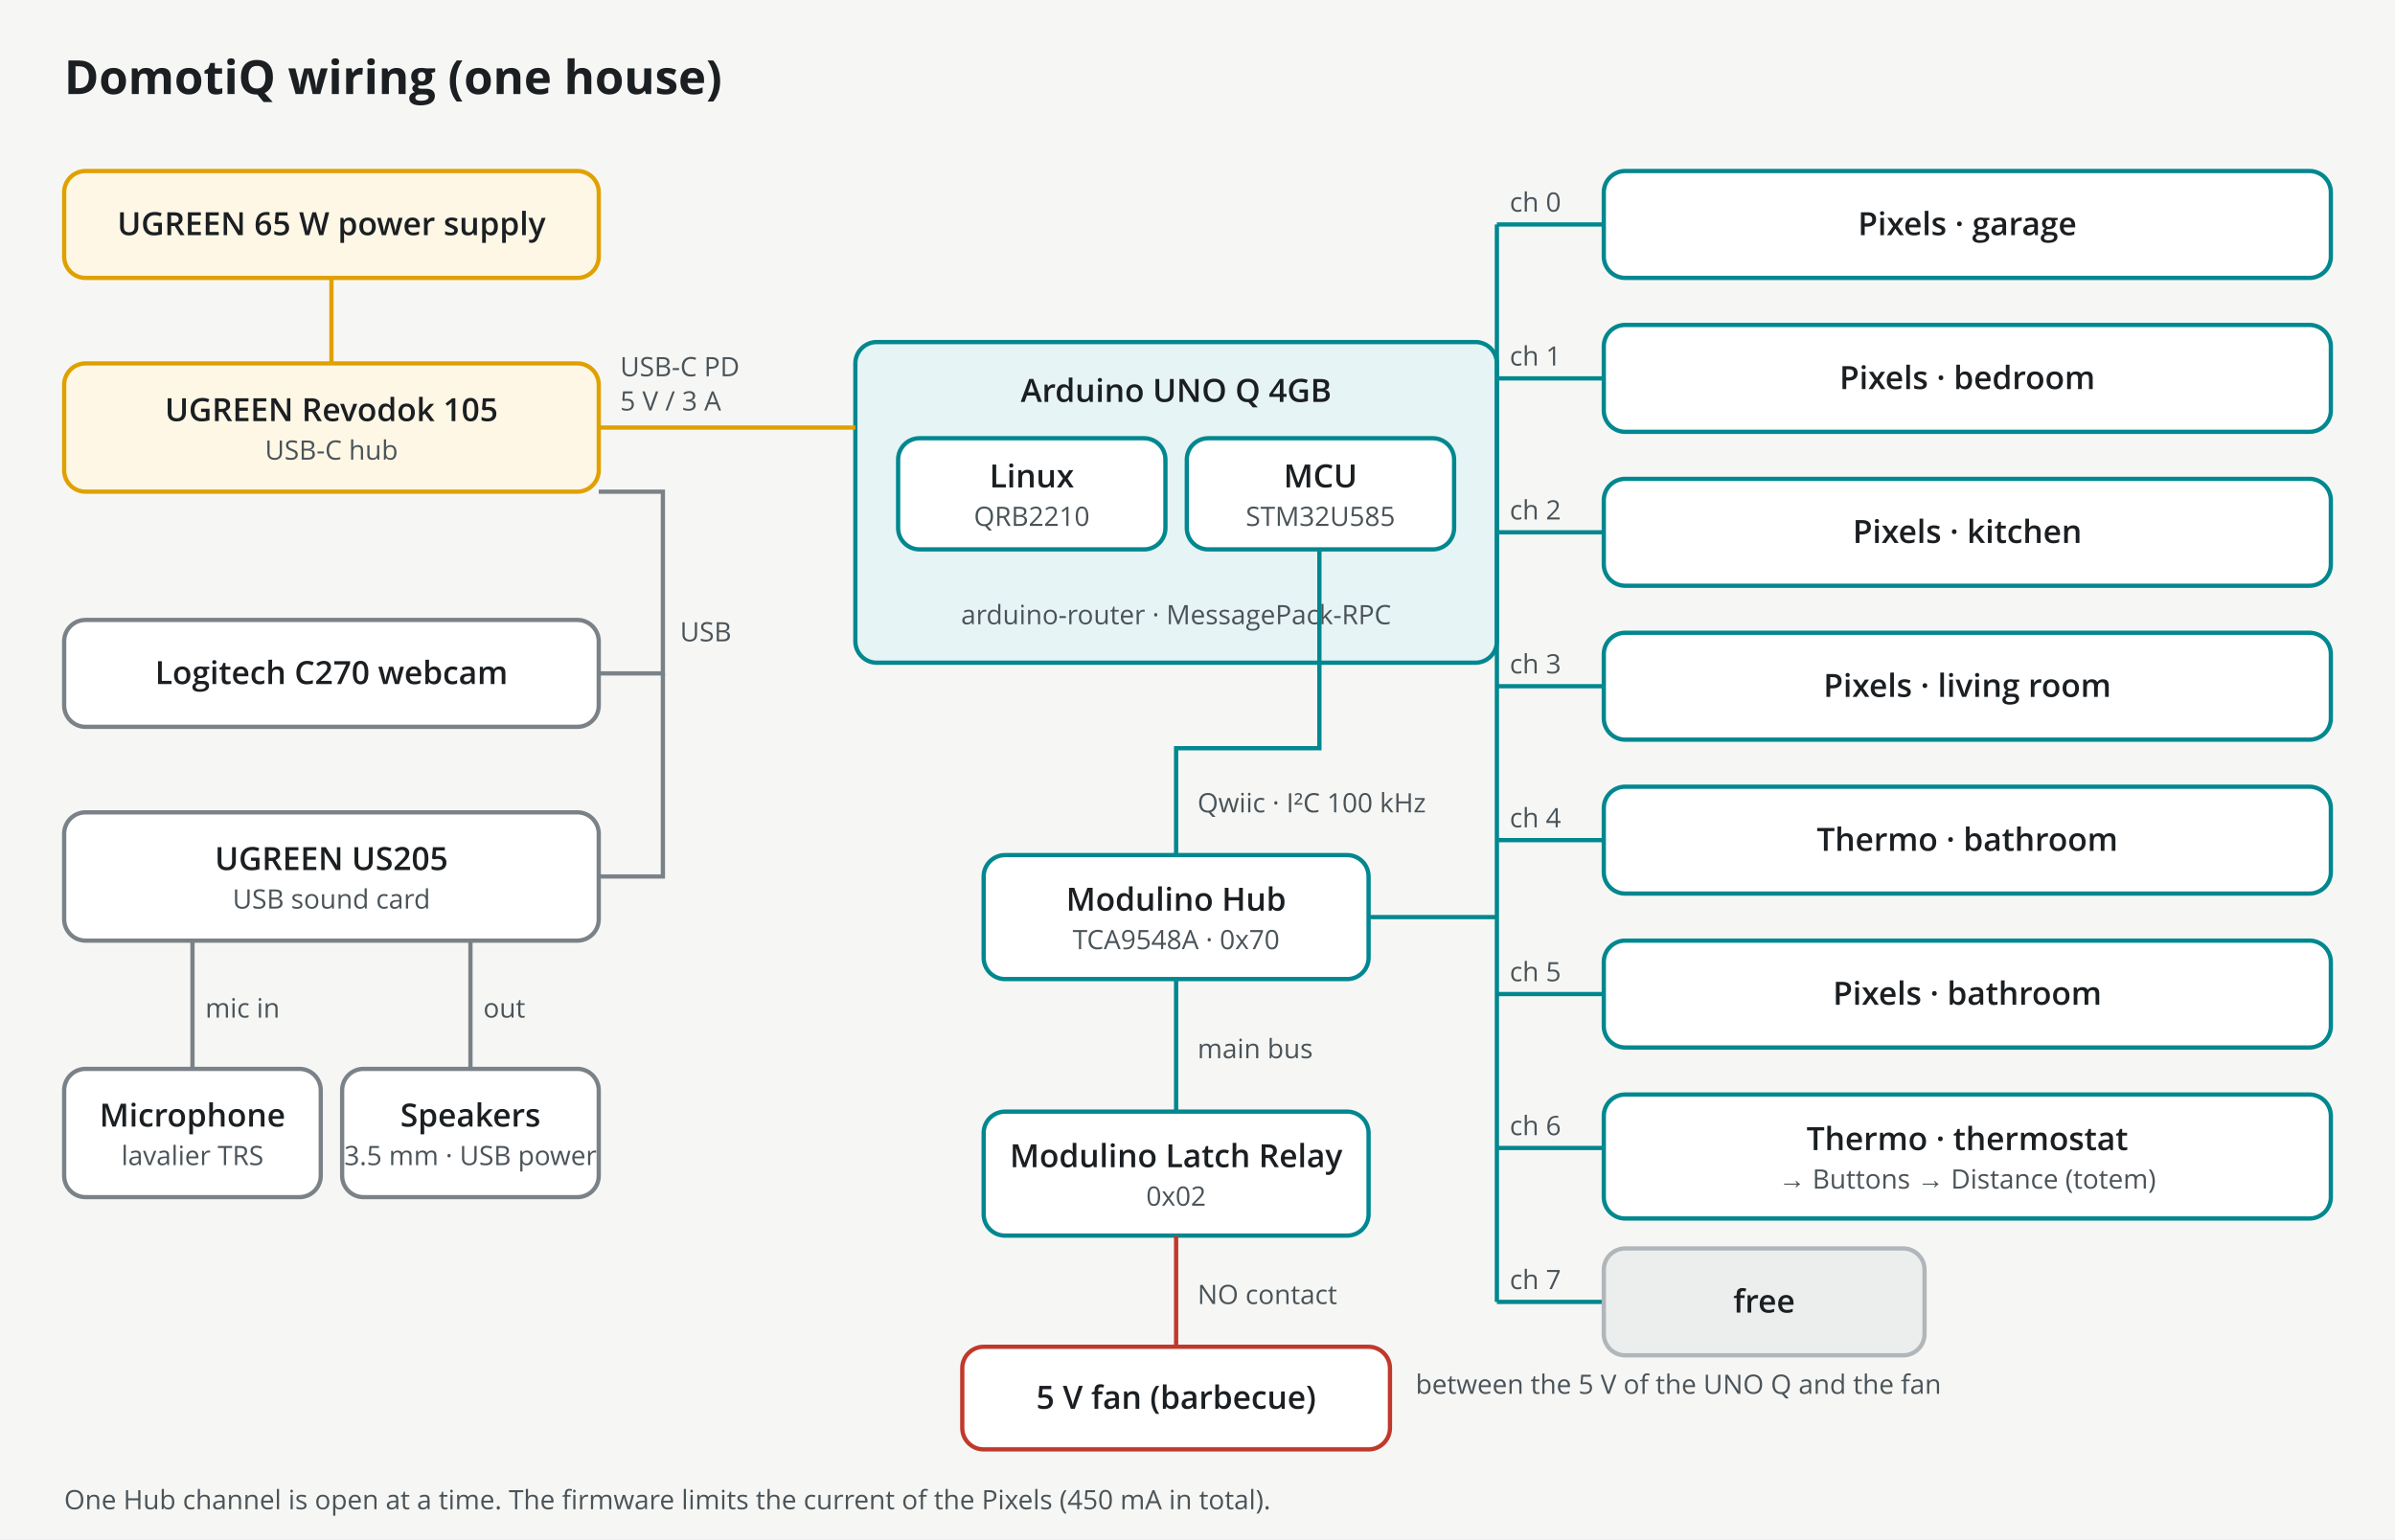
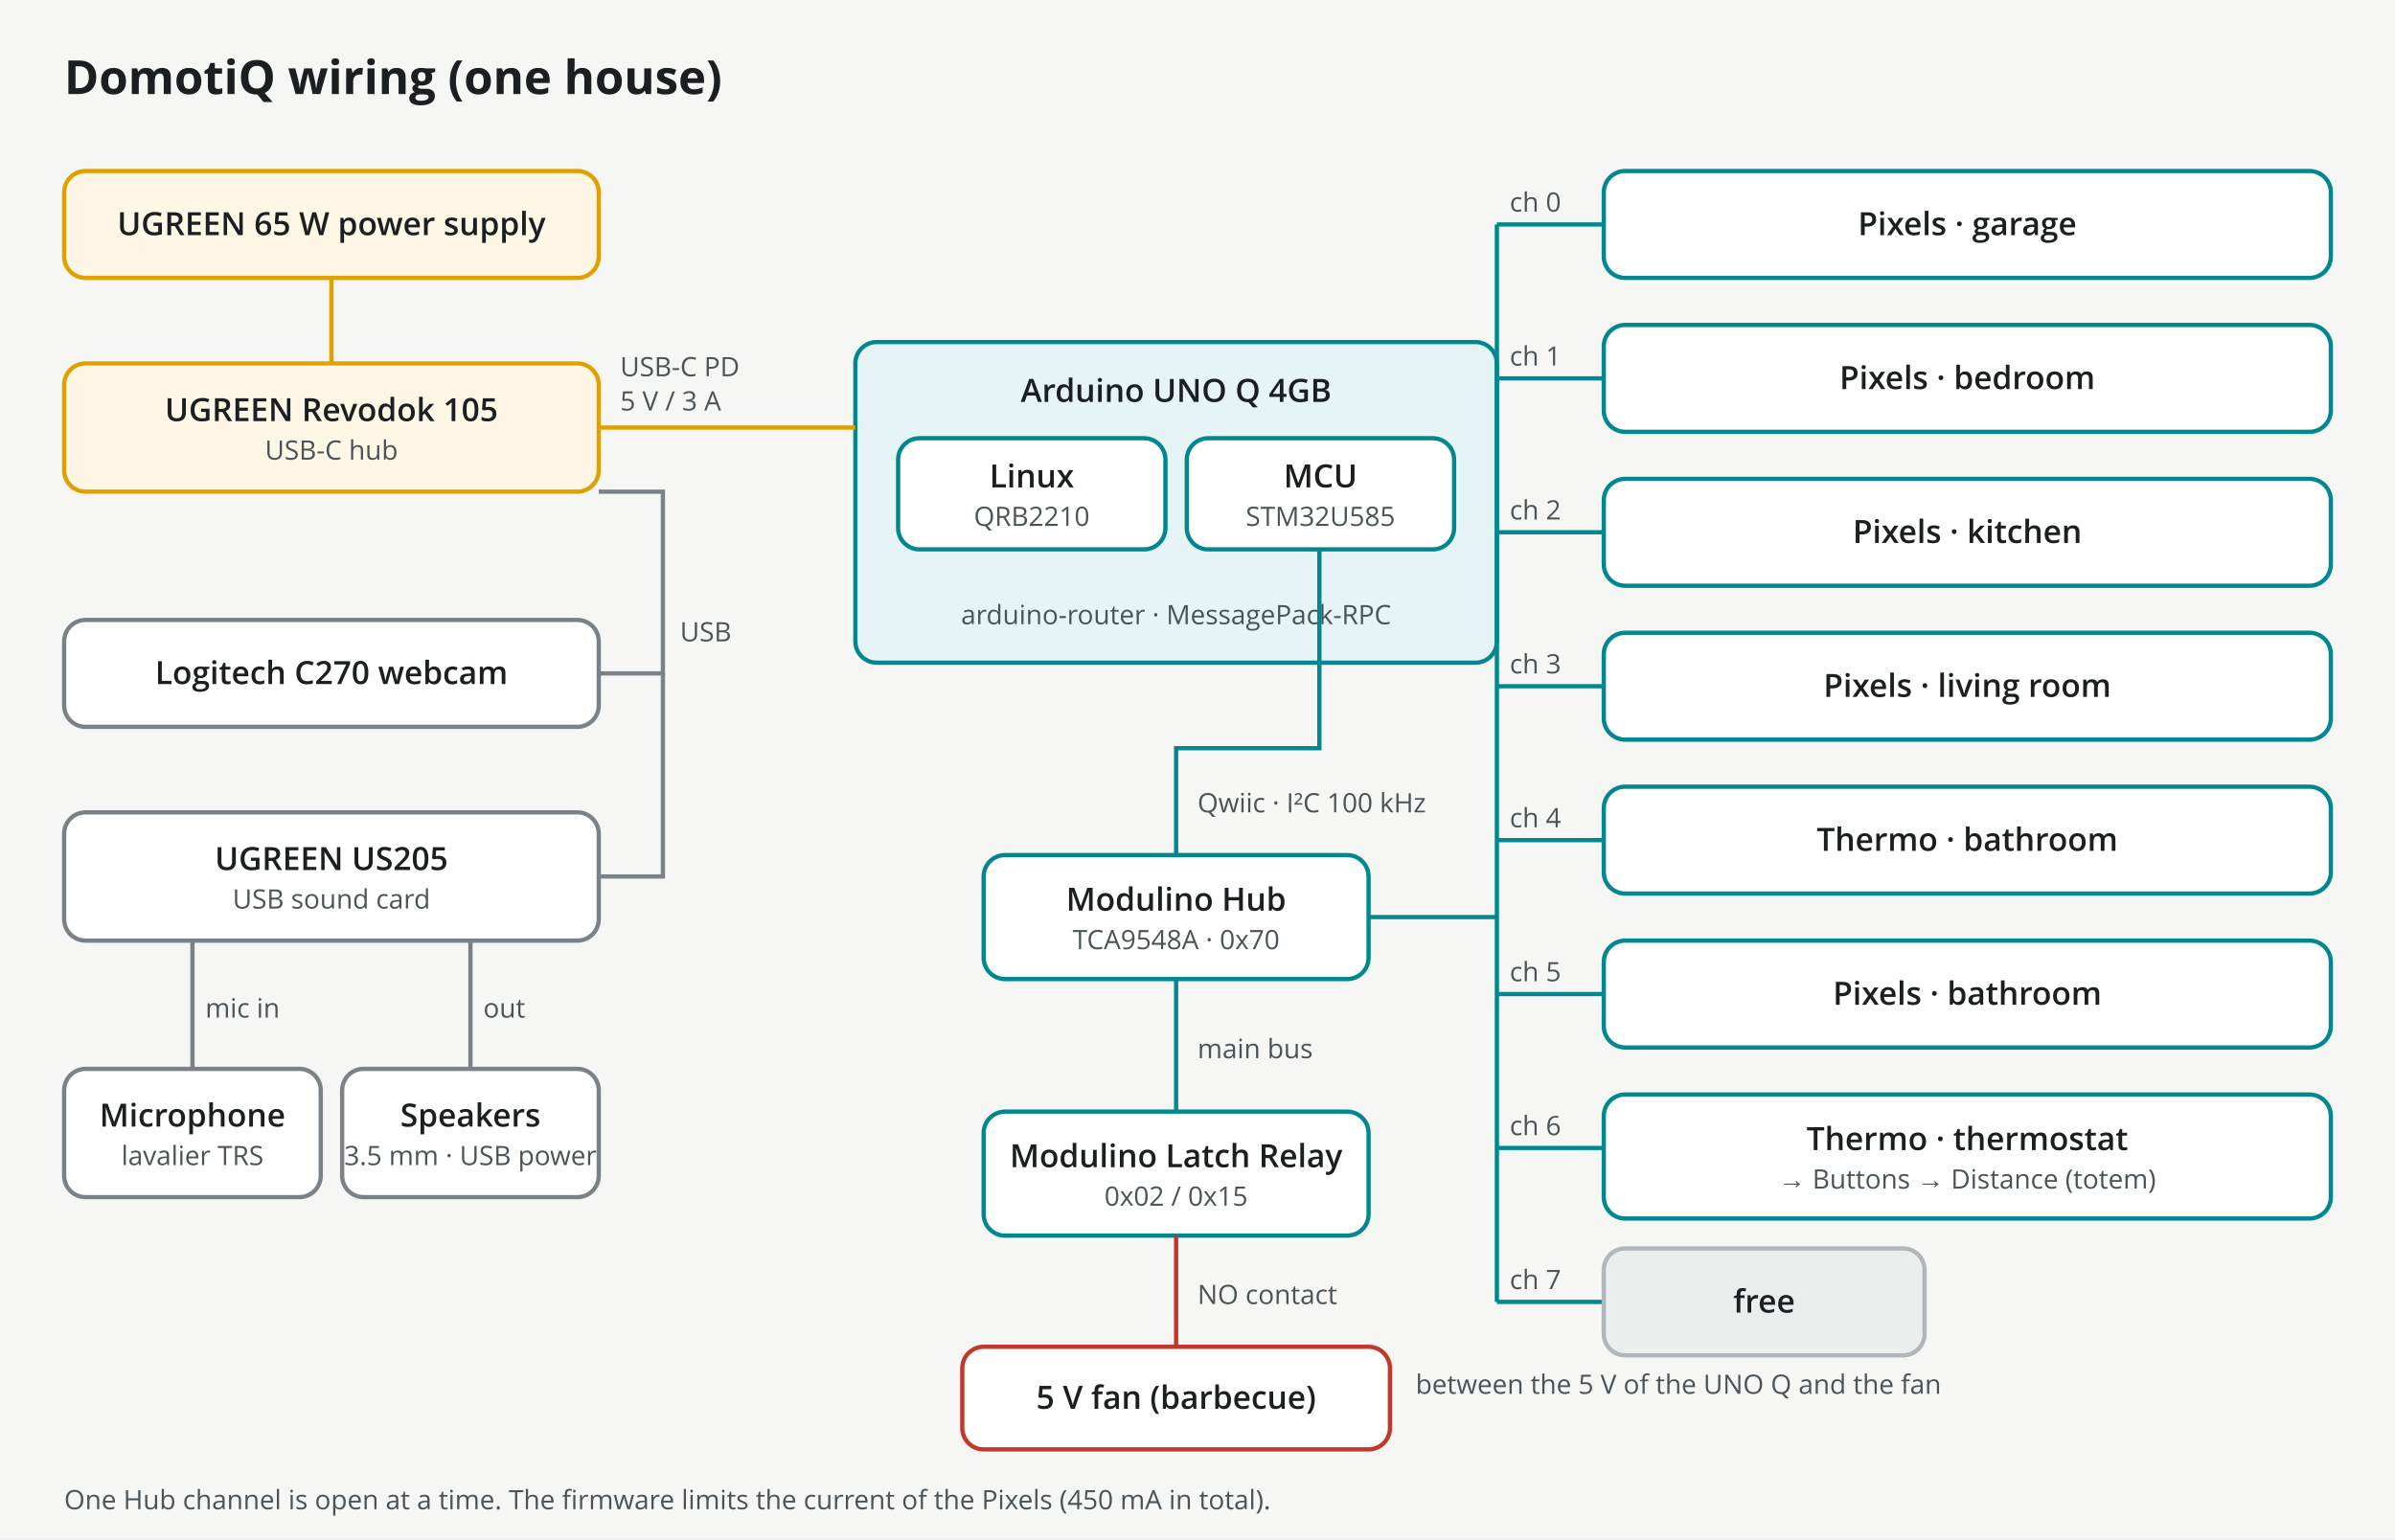
<svg xmlns="http://www.w3.org/2000/svg" viewBox="0 0 1120 720" width="1120" height="720" font-family="Open Sans, Arial, sans-serif">
  <style>.b{font-size:15px;font-weight:600;fill:#1b1f22}.s{font-size:12.5px;fill:#4a5358}.t{font-size:22px;font-weight:700;fill:#1b1f22}</style>
  <rect width="1120" height="720" fill="#f6f7f5" />
  <text x="30" y="44" class="t">DomotiQ wiring (one house)</text>
  <rect x="30" y="80" width="250" height="50" rx="10" fill="#fff7e6" stroke="#e0a100" stroke-width="2" />
  <text x="155.0" y="110.0" text-anchor="middle" class="b">UGREEN 65 W power supply</text>
  <rect x="30" y="170" width="250" height="60" rx="10" fill="#fff7e6" stroke="#e0a100" stroke-width="2" />
  <text x="155.0" y="197.0" text-anchor="middle" class="b">UGREEN Revodok 105</text>
  <text x="155.0" y="215.0" text-anchor="middle" class="s">USB-C hub</text>
  <path d="M155 130 L155 170" stroke="#e0a100" stroke-width="2" fill="none" />
  <rect x="400" y="160" width="300" height="150" rx="10" fill="#e6f4f5" stroke="#00878f" stroke-width="2" />
  <text x="550.0" y="240.0" text-anchor="middle" class="b" />
  <text x="550" y="188" text-anchor="middle" class="b">Arduino UNO Q 4GB</text>
  <rect x="420" y="205" width="125" height="52" rx="10" fill="#ffffff" stroke="#00878f" stroke-width="2" />
  <text x="482.5" y="228.0" text-anchor="middle" class="b">Linux</text>
  <text x="482.5" y="246.0" text-anchor="middle" class="s">QRB2210</text>
  <rect x="555" y="205" width="125" height="52" rx="10" fill="#ffffff" stroke="#00878f" stroke-width="2" />
  <text x="617.5" y="228.0" text-anchor="middle" class="b">MCU</text>
  <text x="617.5" y="246.0" text-anchor="middle" class="s">STM32U585</text>
  <text x="550" y="292" class="s" fill="#4a5358" text-anchor="middle">arduino-router · MessagePack-RPC</text>
  <path d="M280 200 L400 200" stroke="#e0a100" stroke-width="2" fill="none" />
  <text x="290" y="176" class="s" fill="#e0a100" text-anchor="start">USB-C PD</text>
  <text x="290" y="192" class="s" fill="#e0a100" text-anchor="start">5 V / 3 A</text>
  <rect x="30" y="290" width="250" height="50" rx="10" fill="#ffffff" stroke="#7a8288" stroke-width="2" />
  <text x="155.0" y="320.0" text-anchor="middle" class="b">Logitech C270 webcam</text>
  <rect x="30" y="380" width="250" height="60" rx="10" fill="#ffffff" stroke="#7a8288" stroke-width="2" />
  <text x="155.0" y="407.0" text-anchor="middle" class="b">UGREEN US205</text>
  <text x="155.0" y="425.0" text-anchor="middle" class="s">USB sound card</text>
  <rect x="30" y="500" width="120" height="60" rx="10" fill="#ffffff" stroke="#7a8288" stroke-width="2" />
  <text x="90.0" y="527.0" text-anchor="middle" class="b">Microphone</text>
  <text x="90.0" y="545.0" text-anchor="middle" class="s">lavalier TRS</text>
  <rect x="160" y="500" width="120" height="60" rx="10" fill="#ffffff" stroke="#7a8288" stroke-width="2" />
  <text x="220.0" y="527.0" text-anchor="middle" class="b">Speakers</text>
  <text x="220.0" y="545.0" text-anchor="middle" class="s">3.5 mm · USB power</text>
  <path d="M280 315 L310 315 L310 230 L280 230" stroke="#7a8288" stroke-width="2" fill="none" />
  <path d="M280 410 L310 410 L310 315" stroke="#7a8288" stroke-width="2" fill="none" />
  <text x="318" y="300" class="s" fill="#7a8288" text-anchor="start">USB</text>
  <path d="M90 440 L90 500" stroke="#7a8288" stroke-width="2" fill="none" />
  <text x="96" y="476" class="s" fill="#7a8288" text-anchor="start">mic in</text>
  <path d="M220 440 L220 500" stroke="#7a8288" stroke-width="2" fill="none" />
  <text x="226" y="476" class="s" fill="#7a8288" text-anchor="start">out</text>
  <path d="M617 257 L617 350 L550 350 L550 400" stroke="#00878f" stroke-width="2" fill="none" />
  <text x="560" y="380" class="s" fill="#00878f" text-anchor="start">Qwiic · I²C 100 kHz</text>
  <rect x="460" y="400" width="180" height="58" rx="10" fill="#ffffff" stroke="#00878f" stroke-width="2" />
  <text x="550.0" y="426.0" text-anchor="middle" class="b">Modulino Hub</text>
  <text x="550.0" y="444.0" text-anchor="middle" class="s">TCA9548A · 0x70</text>
  <path d="M550 458 L550 520" stroke="#00878f" stroke-width="2" fill="none" />
  <text x="560" y="495" class="s" fill="#00878f" text-anchor="start">main bus</text>
  <rect x="460" y="520" width="180" height="58" rx="10" fill="#ffffff" stroke="#00878f" stroke-width="2" />
  <text x="550.0" y="546.0" text-anchor="middle" class="b">Modulino Latch Relay</text>
-   <text x="550.0" y="564.0" text-anchor="middle" class="s">0x02</text>
+   <text x="550.0" y="564.0" text-anchor="middle" class="s">0x02 / 0x15</text>
  <path d="M550 578 L550 630" stroke="#c0392b" stroke-width="2" fill="none" />
  <text x="560" y="610" class="s" fill="#c0392b" text-anchor="start">NO contact</text>
  <rect x="450" y="630" width="200" height="48" rx="10" fill="#ffffff" stroke="#c0392b" stroke-width="2" />
  <text x="550.0" y="659.0" text-anchor="middle" class="b">5 V fan (barbecue)</text>
  <text x="662" y="652" class="s" fill="#c0392b" text-anchor="start">between the 5 V of the UNO Q and the fan</text>
  <path d="M640 429 L700 429" stroke="#00878f" stroke-width="2" fill="none" />
  <path d="M700 105 L700 609" stroke="#00878f" stroke-width="2" fill="none" />
  <path d="M700 105 L750 105" stroke="#00878f" stroke-width="2" fill="none" />
  <text x="706" y="99" class="s" fill="#00878f" text-anchor="start">ch 0</text>
  <rect x="750" y="80" width="340" height="50" rx="10" fill="#ffffff" stroke="#00878f" stroke-width="2" />
  <text x="920.0" y="110.0" text-anchor="middle" class="b">Pixels · garage</text>
  <path d="M700 177 L750 177" stroke="#00878f" stroke-width="2" fill="none" />
  <text x="706" y="171" class="s" fill="#00878f" text-anchor="start">ch 1</text>
  <rect x="750" y="152" width="340" height="50" rx="10" fill="#ffffff" stroke="#00878f" stroke-width="2" />
  <text x="920.0" y="182.0" text-anchor="middle" class="b">Pixels · bedroom</text>
  <path d="M700 249 L750 249" stroke="#00878f" stroke-width="2" fill="none" />
  <text x="706" y="243" class="s" fill="#00878f" text-anchor="start">ch 2</text>
  <rect x="750" y="224" width="340" height="50" rx="10" fill="#ffffff" stroke="#00878f" stroke-width="2" />
  <text x="920.0" y="254.0" text-anchor="middle" class="b">Pixels · kitchen</text>
  <path d="M700 321 L750 321" stroke="#00878f" stroke-width="2" fill="none" />
  <text x="706" y="315" class="s" fill="#00878f" text-anchor="start">ch 3</text>
  <rect x="750" y="296" width="340" height="50" rx="10" fill="#ffffff" stroke="#00878f" stroke-width="2" />
  <text x="920.0" y="326.0" text-anchor="middle" class="b">Pixels · living room</text>
  <path d="M700 393 L750 393" stroke="#00878f" stroke-width="2" fill="none" />
  <text x="706" y="387" class="s" fill="#00878f" text-anchor="start">ch 4</text>
  <rect x="750" y="368" width="340" height="50" rx="10" fill="#ffffff" stroke="#00878f" stroke-width="2" />
  <text x="920.0" y="398.0" text-anchor="middle" class="b">Thermo · bathroom</text>
  <path d="M700 465 L750 465" stroke="#00878f" stroke-width="2" fill="none" />
  <text x="706" y="459" class="s" fill="#00878f" text-anchor="start">ch 5</text>
  <rect x="750" y="440" width="340" height="50" rx="10" fill="#ffffff" stroke="#00878f" stroke-width="2" />
  <text x="920.0" y="470.0" text-anchor="middle" class="b">Pixels · bathroom</text>
  <path d="M700 537 L750 537" stroke="#00878f" stroke-width="2" fill="none" />
  <text x="706" y="531" class="s" fill="#00878f" text-anchor="start">ch 6</text>
  <rect x="750" y="512" width="340" height="58" rx="10" fill="#ffffff" stroke="#00878f" stroke-width="2" />
  <text x="920.0" y="538.0" text-anchor="middle" class="b">Thermo · thermostat</text>
  <text x="920.0" y="556.0" text-anchor="middle" class="s">→ Buttons → Distance (totem)</text>
  <path d="M700 609 L750 609" stroke="#00878f" stroke-width="2" fill="none" />
  <text x="706" y="603" class="s" fill="#00878f" text-anchor="start">ch 7</text>
  <rect x="750" y="584" width="150" height="50" rx="10" fill="#eceeee" stroke="#b0b6b9" stroke-width="2" />
  <text x="825.0" y="614.0" text-anchor="middle" class="b">free</text>
  <text x="30" y="706" class="s">One Hub channel is open at a time. The firmware limits the current of the Pixels (450 mA in total).</text>
</svg>
